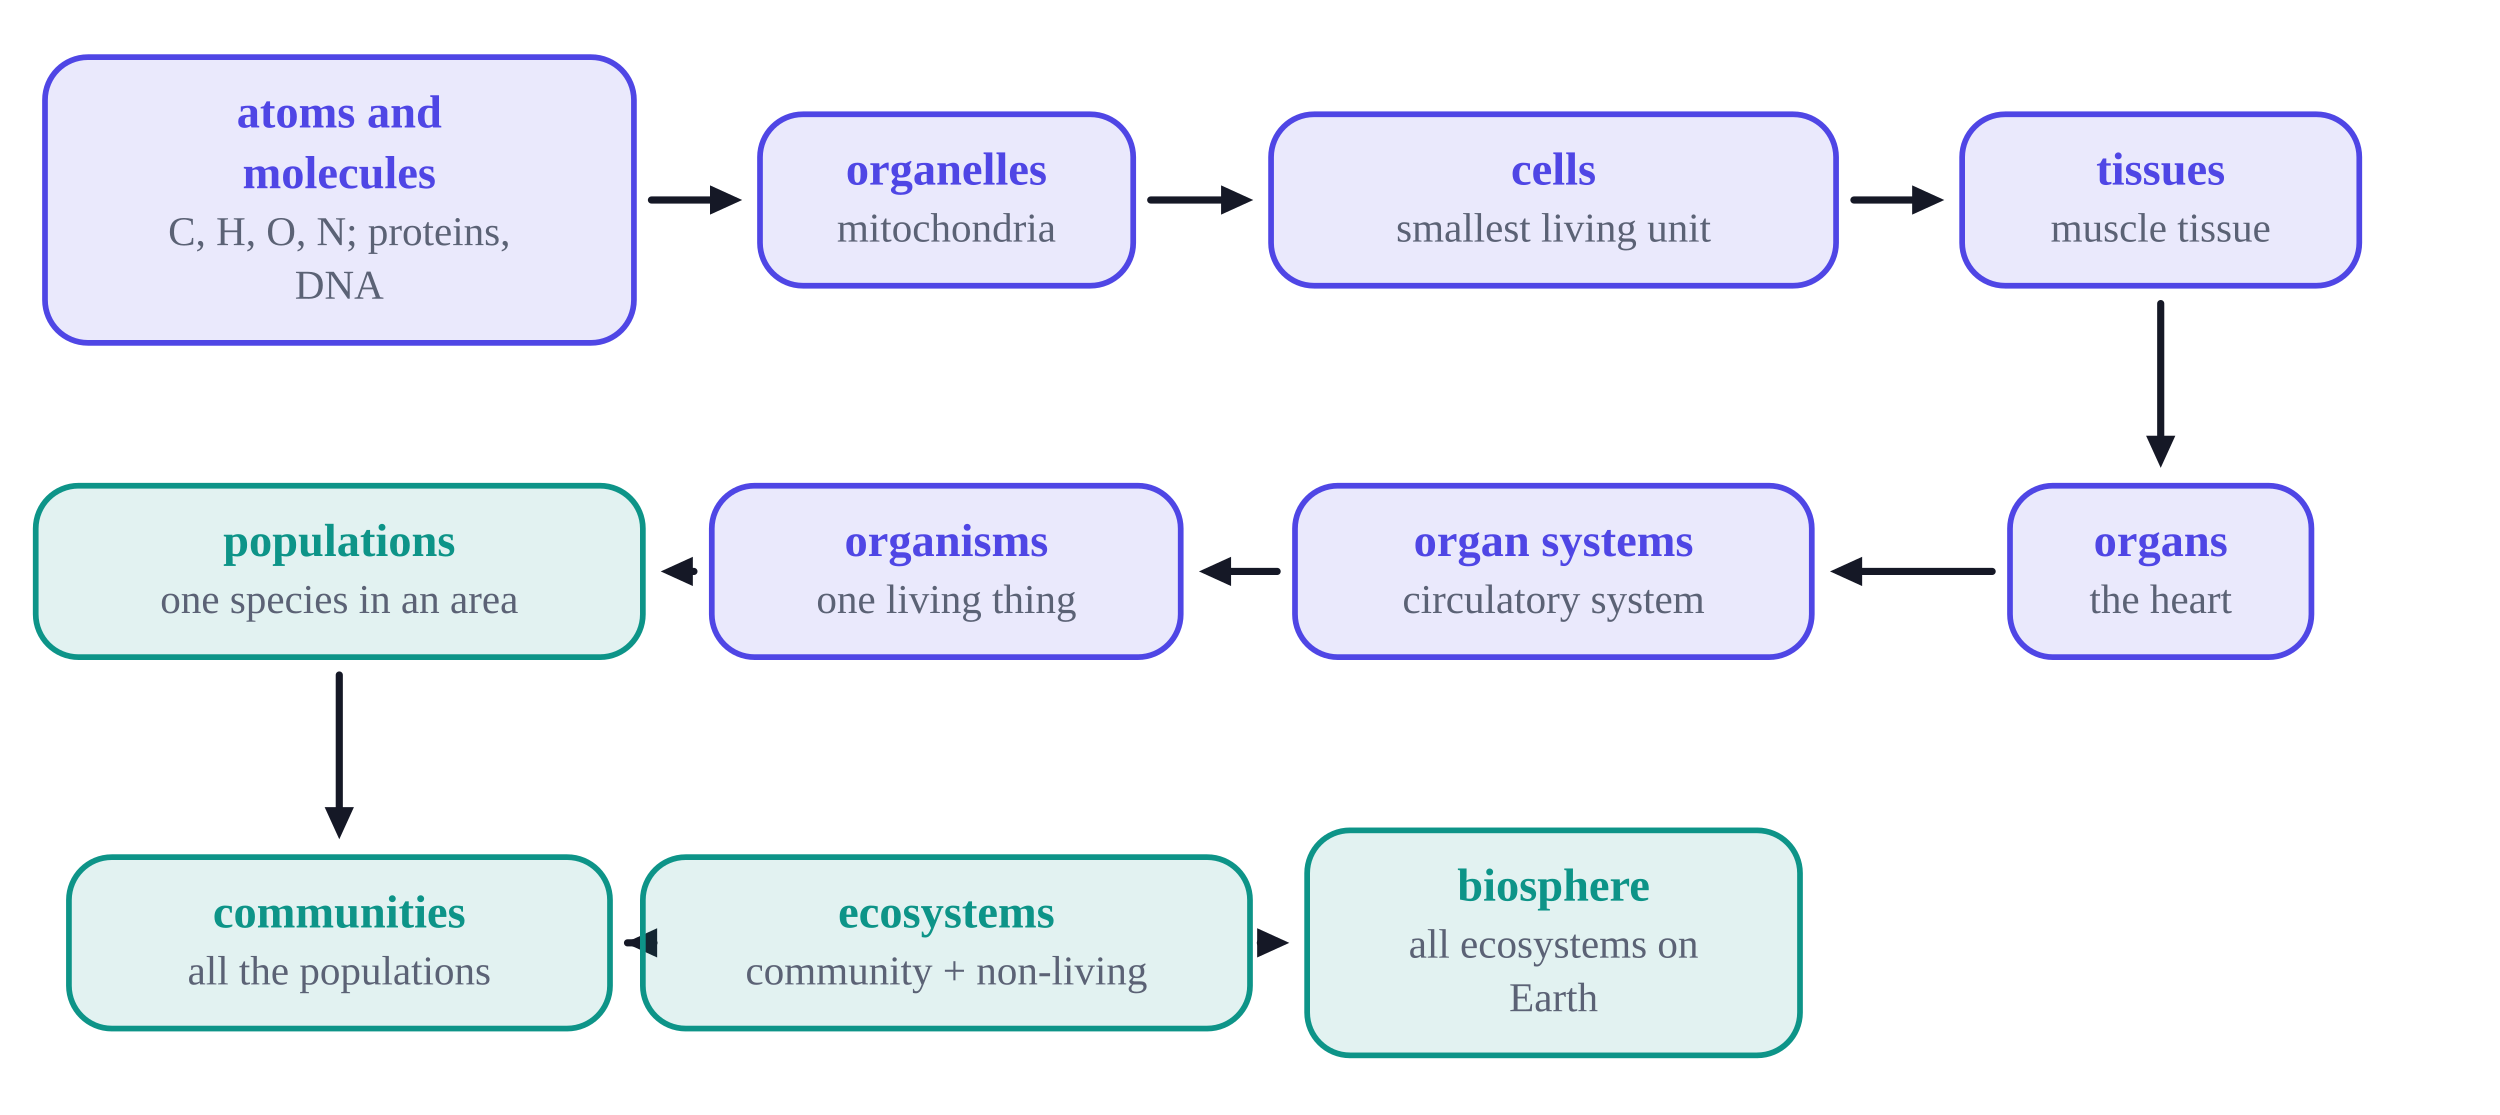
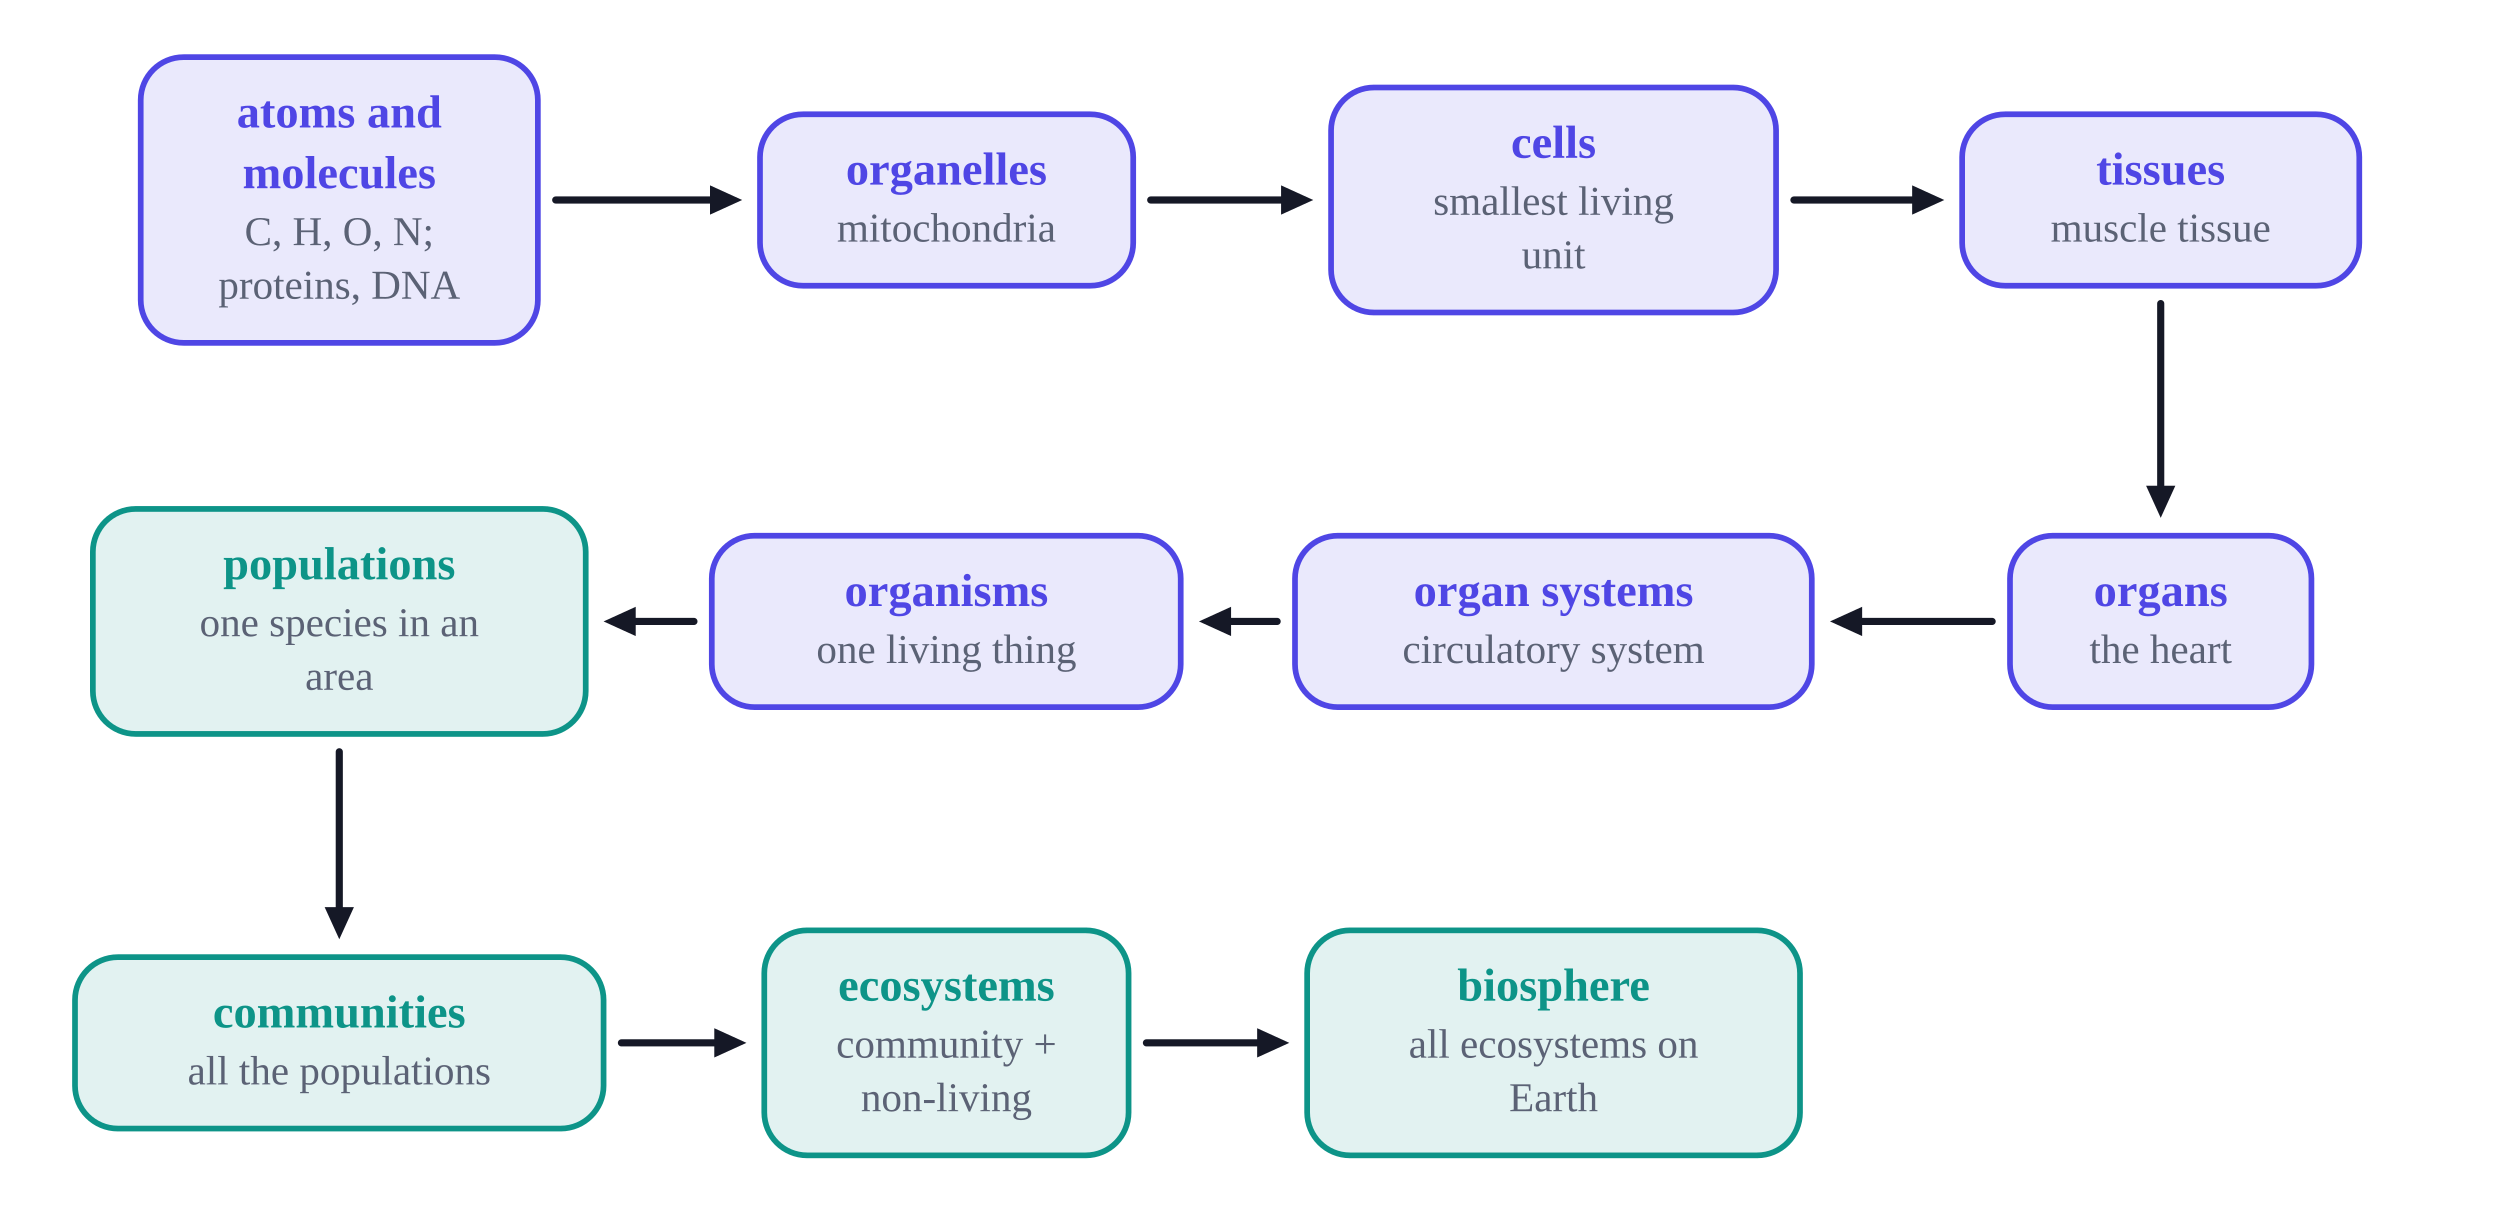
- <svg xmlns="http://www.w3.org/2000/svg" viewBox="0 0 700.0 312.0" width="700.0" height="312.0" role="img" aria-label="A chain of eleven boxes from atoms and molecules, through organelles, cells, tissues, organs, organ systems and organisms, to populations, communities, ecosystems and the biosphere." style="color:var(--vx-ink, #151826);font-family:inherit;max-width:100%;height:auto">
-   <path d="M182.4 56.0 L199.7 56.0" stroke="var(--vx-ink, #151826)" stroke-width="2" stroke-linecap="round" fill="none" />
+ <svg xmlns="http://www.w3.org/2000/svg" viewBox="0 0 700.0 340.0" width="700.0" height="340.0" role="img" aria-label="A chain of eleven boxes from atoms and molecules, through organelles, cells, tissues, organs, organ systems and organisms, to populations, communities, ecosystems and the biosphere." style="color:var(--vx-ink, #151826);font-family:inherit;max-width:100%;height:auto">
+   <path d="M155.6 56.0 L199.7 56.0" stroke="var(--vx-ink, #151826)" stroke-width="2" stroke-linecap="round" fill="none" />
  <path d="M207.8 56.0 L198.8 60.1 L198.8 51.9 Z" fill="var(--vx-ink, #151826)" />
-   <path d="M322.2 56.0 L342.8 56.0" stroke="var(--vx-ink, #151826)" stroke-width="2" stroke-linecap="round" fill="none" />
-   <path d="M350.9 56.0 L341.9 60.1 L341.9 51.9 Z" fill="var(--vx-ink, #151826)" />
-   <path d="M519.1 56.0 L536.3 56.0" stroke="var(--vx-ink, #151826)" stroke-width="2" stroke-linecap="round" fill="none" />
+   <path d="M322.2 56.0 L359.6 56.0" stroke="var(--vx-ink, #151826)" stroke-width="2" stroke-linecap="round" fill="none" />
+   <path d="M367.7 56.0 L358.7 60.1 L358.7 51.9 Z" fill="var(--vx-ink, #151826)" />
+   <path d="M502.3 56.0 L536.3 56.0" stroke="var(--vx-ink, #151826)" stroke-width="2" stroke-linecap="round" fill="none" />
  <path d="M544.4 56.0 L535.4 60.1 L535.4 51.9 Z" fill="var(--vx-ink, #151826)" />
-   <path d="M605.0 85.0 L605.0 122.9" stroke="var(--vx-ink, #151826)" stroke-width="2" stroke-linecap="round" fill="none" />
-   <path d="M605.0 131.0 L600.9 122.0 L609.1 122.0 Z" fill="var(--vx-ink, #151826)" />
-   <path d="M557.8 160.0 L520.5 160.0" stroke="var(--vx-ink, #151826)" stroke-width="2" stroke-linecap="round" fill="none" />
-   <path d="M512.4 160.0 L521.4 155.9 L521.4 164.1 Z" fill="var(--vx-ink, #151826)" />
-   <path d="M357.6 160.0 L343.8 160.0" stroke="var(--vx-ink, #151826)" stroke-width="2" stroke-linecap="round" fill="none" />
-   <path d="M335.7 160.0 L344.7 155.9 L344.7 164.1 Z" fill="var(--vx-ink, #151826)" />
-   <path d="M194.3 160.0 L193.1 160.0" stroke="var(--vx-ink, #151826)" stroke-width="2" stroke-linecap="round" fill="none" />
-   <path d="M185.0 160.0 L194.0 155.9 L194.0 164.1 Z" fill="var(--vx-ink, #151826)" />
-   <path d="M95.0 189.0 L95.0 226.9" stroke="var(--vx-ink, #151826)" stroke-width="2" stroke-linecap="round" fill="none" />
-   <path d="M95.0 235.0 L90.9 226.0 L99.1 226.0 Z" fill="var(--vx-ink, #151826)" />
-   <path d="M175.7 264.0 L183.1 264.0" stroke="var(--vx-ink, #151826)" stroke-width="2" stroke-linecap="round" fill="none" />
-   <path d="M175.0 264.0 L184.0 259.9 L184.0 268.1 Z" fill="var(--vx-ink, #151826)" />
-   <path d="M355.0 264.0 L352.9 264.0" stroke="var(--vx-ink, #151826)" stroke-width="2" stroke-linecap="round" fill="none" />
-   <path d="M361.0 264.0 L352.0 268.1 L352.0 259.9 Z" fill="var(--vx-ink, #151826)" />
-   <rect x="12.6" y="16.0" width="164.9" height="80.0" rx="12" fill="var(--vx-a1, #4f46e5)" fill-opacity="0.12" stroke="var(--vx-a1, #4f46e5)" stroke-width="1.6" />
+   <path d="M605.0 85.0 L605.0 136.9" stroke="var(--vx-ink, #151826)" stroke-width="2" stroke-linecap="round" fill="none" />
+   <path d="M605.0 145.0 L600.9 136.0 L609.1 136.0 Z" fill="var(--vx-ink, #151826)" />
+   <path d="M557.8 174.0 L520.5 174.0" stroke="var(--vx-ink, #151826)" stroke-width="2" stroke-linecap="round" fill="none" />
+   <path d="M512.4 174.0 L521.4 169.9 L521.4 178.1 Z" fill="var(--vx-ink, #151826)" />
+   <path d="M357.6 174.0 L343.8 174.0" stroke="var(--vx-ink, #151826)" stroke-width="2" stroke-linecap="round" fill="none" />
+   <path d="M335.7 174.0 L344.7 169.9 L344.7 178.1 Z" fill="var(--vx-ink, #151826)" />
+   <path d="M194.3 174.0 L177.1 174.0" stroke="var(--vx-ink, #151826)" stroke-width="2" stroke-linecap="round" fill="none" />
+   <path d="M169.0 174.0 L178.0 169.9 L178.0 178.1 Z" fill="var(--vx-ink, #151826)" />
+   <path d="M95.0 210.5 L95.0 254.9" stroke="var(--vx-ink, #151826)" stroke-width="2" stroke-linecap="round" fill="none" />
+   <path d="M95.0 263.0 L90.9 254.0 L99.1 254.0 Z" fill="var(--vx-ink, #151826)" />
+   <path d="M174.0 292.0 L200.9 292.0" stroke="var(--vx-ink, #151826)" stroke-width="2" stroke-linecap="round" fill="none" />
+   <path d="M209.0 292.0 L200.0 296.1 L200.0 287.9 Z" fill="var(--vx-ink, #151826)" />
+   <path d="M321.0 292.0 L352.9 292.0" stroke="var(--vx-ink, #151826)" stroke-width="2" stroke-linecap="round" fill="none" />
+   <path d="M361.0 292.0 L352.0 296.1 L352.0 287.9 Z" fill="var(--vx-ink, #151826)" />
+   <rect x="39.4" y="16.0" width="111.2" height="80.0" rx="12" fill="var(--vx-a1, #4f46e5)" fill-opacity="0.12" stroke="var(--vx-a1, #4f46e5)" stroke-width="1.6" />
  <text x="95.0" y="32.0" font-size="13" font-weight="700" text-anchor="middle" dominant-baseline="middle" fill="var(--vx-a1, #4f46e5)">atoms and</text>
  <text x="95.0" y="49.0" font-size="13" font-weight="700" text-anchor="middle" dominant-baseline="middle" fill="var(--vx-a1, #4f46e5)">molecules</text>
-   <text x="95.0" y="66.0" font-size="11.5" font-weight="500" text-anchor="middle" dominant-baseline="middle" fill="var(--vx-soft, #5b6275)">C, H, O, N; proteins,</text>
-   <text x="95.0" y="81.0" font-size="11.5" font-weight="500" text-anchor="middle" dominant-baseline="middle" fill="var(--vx-soft, #5b6275)">DNA</text>
+   <text x="95.0" y="66.0" font-size="11.5" font-weight="500" text-anchor="middle" dominant-baseline="middle" fill="var(--vx-soft, #5b6275)">C, H, O, N;</text>
+   <text x="95.0" y="81.0" font-size="11.5" font-weight="500" text-anchor="middle" dominant-baseline="middle" fill="var(--vx-soft, #5b6275)">proteins, DNA</text>
  <rect x="212.8" y="32.0" width="104.5" height="48.0" rx="12" fill="var(--vx-a1, #4f46e5)" fill-opacity="0.12" stroke="var(--vx-a1, #4f46e5)" stroke-width="1.6" />
  <text x="265.0" y="48.0" font-size="13" font-weight="700" text-anchor="middle" dominant-baseline="middle" fill="var(--vx-a1, #4f46e5)">organelles</text>
  <text x="265.0" y="65.0" font-size="11.5" font-weight="500" text-anchor="middle" dominant-baseline="middle" fill="var(--vx-soft, #5b6275)">mitochondria</text>
-   <rect x="355.9" y="32.0" width="158.2" height="48.0" rx="12" fill="var(--vx-a1, #4f46e5)" fill-opacity="0.12" stroke="var(--vx-a1, #4f46e5)" stroke-width="1.6" />
-   <text x="435.0" y="48.0" font-size="13" font-weight="700" text-anchor="middle" dominant-baseline="middle" fill="var(--vx-a1, #4f46e5)">cells</text>
-   <text x="435.0" y="65.0" font-size="11.5" font-weight="500" text-anchor="middle" dominant-baseline="middle" fill="var(--vx-soft, #5b6275)">smallest living unit</text>
+   <rect x="372.7" y="24.5" width="124.6" height="63.0" rx="12" fill="var(--vx-a1, #4f46e5)" fill-opacity="0.12" stroke="var(--vx-a1, #4f46e5)" stroke-width="1.6" />
+   <text x="435.0" y="40.5" font-size="13" font-weight="700" text-anchor="middle" dominant-baseline="middle" fill="var(--vx-a1, #4f46e5)">cells</text>
+   <text x="435.0" y="57.5" font-size="11.5" font-weight="500" text-anchor="middle" dominant-baseline="middle" fill="var(--vx-soft, #5b6275)">smallest living</text>
+   <text x="435.0" y="72.5" font-size="11.5" font-weight="500" text-anchor="middle" dominant-baseline="middle" fill="var(--vx-soft, #5b6275)">unit</text>
  <rect x="549.4" y="32.0" width="111.2" height="48.0" rx="12" fill="var(--vx-a1, #4f46e5)" fill-opacity="0.12" stroke="var(--vx-a1, #4f46e5)" stroke-width="1.6" />
  <text x="605.0" y="48.0" font-size="13" font-weight="700" text-anchor="middle" dominant-baseline="middle" fill="var(--vx-a1, #4f46e5)">tissues</text>
  <text x="605.0" y="65.0" font-size="11.5" font-weight="500" text-anchor="middle" dominant-baseline="middle" fill="var(--vx-soft, #5b6275)">muscle tissue</text>
-   <rect x="562.8" y="136.0" width="84.4" height="48.0" rx="12" fill="var(--vx-a1, #4f46e5)" fill-opacity="0.12" stroke="var(--vx-a1, #4f46e5)" stroke-width="1.6" />
-   <text x="605.0" y="152.0" font-size="13" font-weight="700" text-anchor="middle" dominant-baseline="middle" fill="var(--vx-a1, #4f46e5)">organs</text>
-   <text x="605.0" y="169.0" font-size="11.5" font-weight="500" text-anchor="middle" dominant-baseline="middle" fill="var(--vx-soft, #5b6275)">the heart</text>
-   <rect x="362.6" y="136.0" width="144.7" height="48.0" rx="12" fill="var(--vx-a1, #4f46e5)" fill-opacity="0.12" stroke="var(--vx-a1, #4f46e5)" stroke-width="1.6" />
-   <text x="435.0" y="152.0" font-size="13" font-weight="700" text-anchor="middle" dominant-baseline="middle" fill="var(--vx-a1, #4f46e5)">organ systems</text>
-   <text x="435.0" y="169.0" font-size="11.5" font-weight="500" text-anchor="middle" dominant-baseline="middle" fill="var(--vx-soft, #5b6275)">circulatory system</text>
-   <rect x="199.3" y="136.0" width="131.3" height="48.0" rx="12" fill="var(--vx-a1, #4f46e5)" fill-opacity="0.12" stroke="var(--vx-a1, #4f46e5)" stroke-width="1.6" />
-   <text x="265.0" y="152.0" font-size="13" font-weight="700" text-anchor="middle" dominant-baseline="middle" fill="var(--vx-a1, #4f46e5)">organisms</text>
-   <text x="265.0" y="169.0" font-size="11.5" font-weight="500" text-anchor="middle" dominant-baseline="middle" fill="var(--vx-soft, #5b6275)">one living thing</text>
-   <rect x="10.0" y="136.0" width="170.0" height="48.0" rx="12" fill="var(--vx-a4, #0d9488)" fill-opacity="0.12" stroke="var(--vx-a4, #0d9488)" stroke-width="1.6" />
-   <text x="95.0" y="152.0" font-size="13" font-weight="700" text-anchor="middle" dominant-baseline="middle" fill="var(--vx-a4, #0d9488)">populations</text>
-   <text x="95.0" y="169.0" font-size="11.5" font-weight="500" text-anchor="middle" dominant-baseline="middle" fill="var(--vx-soft, #5b6275)">one species in an area</text>
-   <rect x="19.3" y="240.0" width="151.5" height="48.0" rx="12" fill="var(--vx-a4, #0d9488)" fill-opacity="0.12" stroke="var(--vx-a4, #0d9488)" stroke-width="1.6" />
-   <text x="95.0" y="256.0" font-size="13" font-weight="700" text-anchor="middle" dominant-baseline="middle" fill="var(--vx-a4, #0d9488)">communities</text>
-   <text x="95.0" y="273.0" font-size="11.5" font-weight="500" text-anchor="middle" dominant-baseline="middle" fill="var(--vx-soft, #5b6275)">all the populations</text>
-   <rect x="180.0" y="240.0" width="170.0" height="48.0" rx="12" fill="var(--vx-a4, #0d9488)" fill-opacity="0.12" stroke="var(--vx-a4, #0d9488)" stroke-width="1.6" />
-   <text x="265.0" y="256.0" font-size="13" font-weight="700" text-anchor="middle" dominant-baseline="middle" fill="var(--vx-a4, #0d9488)">ecosystems</text>
-   <text x="265.0" y="273.0" font-size="11.5" font-weight="500" text-anchor="middle" dominant-baseline="middle" fill="var(--vx-soft, #5b6275)">community + non-living</text>
-   <rect x="366.0" y="232.5" width="138.0" height="63.0" rx="12" fill="var(--vx-a4, #0d9488)" fill-opacity="0.12" stroke="var(--vx-a4, #0d9488)" stroke-width="1.6" />
-   <text x="435.0" y="248.5" font-size="13" font-weight="700" text-anchor="middle" dominant-baseline="middle" fill="var(--vx-a4, #0d9488)">biosphere</text>
-   <text x="435.0" y="265.5" font-size="11.5" font-weight="500" text-anchor="middle" dominant-baseline="middle" fill="var(--vx-soft, #5b6275)">all ecosystems on</text>
-   <text x="435.0" y="280.5" font-size="11.5" font-weight="500" text-anchor="middle" dominant-baseline="middle" fill="var(--vx-soft, #5b6275)">Earth</text>
+   <rect x="562.8" y="150.0" width="84.4" height="48.0" rx="12" fill="var(--vx-a1, #4f46e5)" fill-opacity="0.12" stroke="var(--vx-a1, #4f46e5)" stroke-width="1.6" />
+   <text x="605.0" y="166.0" font-size="13" font-weight="700" text-anchor="middle" dominant-baseline="middle" fill="var(--vx-a1, #4f46e5)">organs</text>
+   <text x="605.0" y="183.0" font-size="11.5" font-weight="500" text-anchor="middle" dominant-baseline="middle" fill="var(--vx-soft, #5b6275)">the heart</text>
+   <rect x="362.6" y="150.0" width="144.7" height="48.0" rx="12" fill="var(--vx-a1, #4f46e5)" fill-opacity="0.12" stroke="var(--vx-a1, #4f46e5)" stroke-width="1.6" />
+   <text x="435.0" y="166.0" font-size="13" font-weight="700" text-anchor="middle" dominant-baseline="middle" fill="var(--vx-a1, #4f46e5)">organ systems</text>
+   <text x="435.0" y="183.0" font-size="11.5" font-weight="500" text-anchor="middle" dominant-baseline="middle" fill="var(--vx-soft, #5b6275)">circulatory system</text>
+   <rect x="199.3" y="150.0" width="131.3" height="48.0" rx="12" fill="var(--vx-a1, #4f46e5)" fill-opacity="0.12" stroke="var(--vx-a1, #4f46e5)" stroke-width="1.6" />
+   <text x="265.0" y="166.0" font-size="13" font-weight="700" text-anchor="middle" dominant-baseline="middle" fill="var(--vx-a1, #4f46e5)">organisms</text>
+   <text x="265.0" y="183.0" font-size="11.5" font-weight="500" text-anchor="middle" dominant-baseline="middle" fill="var(--vx-soft, #5b6275)">one living thing</text>
+   <rect x="26.0" y="142.5" width="138.0" height="63.0" rx="12" fill="var(--vx-a4, #0d9488)" fill-opacity="0.12" stroke="var(--vx-a4, #0d9488)" stroke-width="1.6" />
+   <text x="95.0" y="158.5" font-size="13" font-weight="700" text-anchor="middle" dominant-baseline="middle" fill="var(--vx-a4, #0d9488)">populations</text>
+   <text x="95.0" y="175.5" font-size="11.5" font-weight="500" text-anchor="middle" dominant-baseline="middle" fill="var(--vx-soft, #5b6275)">one species in an</text>
+   <text x="95.0" y="190.5" font-size="11.5" font-weight="500" text-anchor="middle" dominant-baseline="middle" fill="var(--vx-soft, #5b6275)">area</text>
+   <rect x="21.0" y="268.0" width="148.0" height="48.0" rx="12" fill="var(--vx-a4, #0d9488)" fill-opacity="0.12" stroke="var(--vx-a4, #0d9488)" stroke-width="1.6" />
+   <text x="95.0" y="284.0" font-size="13" font-weight="700" text-anchor="middle" dominant-baseline="middle" fill="var(--vx-a4, #0d9488)">communities</text>
+   <text x="95.0" y="301.0" font-size="11.5" font-weight="500" text-anchor="middle" dominant-baseline="middle" fill="var(--vx-soft, #5b6275)">all the populations</text>
+   <rect x="214.0" y="260.5" width="102.0" height="63.0" rx="12" fill="var(--vx-a4, #0d9488)" fill-opacity="0.12" stroke="var(--vx-a4, #0d9488)" stroke-width="1.6" />
+   <text x="265.0" y="276.5" font-size="13" font-weight="700" text-anchor="middle" dominant-baseline="middle" fill="var(--vx-a4, #0d9488)">ecosystems</text>
+   <text x="265.0" y="293.5" font-size="11.5" font-weight="500" text-anchor="middle" dominant-baseline="middle" fill="var(--vx-soft, #5b6275)">community +</text>
+   <text x="265.0" y="308.5" font-size="11.5" font-weight="500" text-anchor="middle" dominant-baseline="middle" fill="var(--vx-soft, #5b6275)">non-living</text>
+   <rect x="366.0" y="260.5" width="138.0" height="63.0" rx="12" fill="var(--vx-a4, #0d9488)" fill-opacity="0.12" stroke="var(--vx-a4, #0d9488)" stroke-width="1.6" />
+   <text x="435.0" y="276.5" font-size="13" font-weight="700" text-anchor="middle" dominant-baseline="middle" fill="var(--vx-a4, #0d9488)">biosphere</text>
+   <text x="435.0" y="293.5" font-size="11.5" font-weight="500" text-anchor="middle" dominant-baseline="middle" fill="var(--vx-soft, #5b6275)">all ecosystems on</text>
+   <text x="435.0" y="308.5" font-size="11.5" font-weight="500" text-anchor="middle" dominant-baseline="middle" fill="var(--vx-soft, #5b6275)">Earth</text>
</svg>
